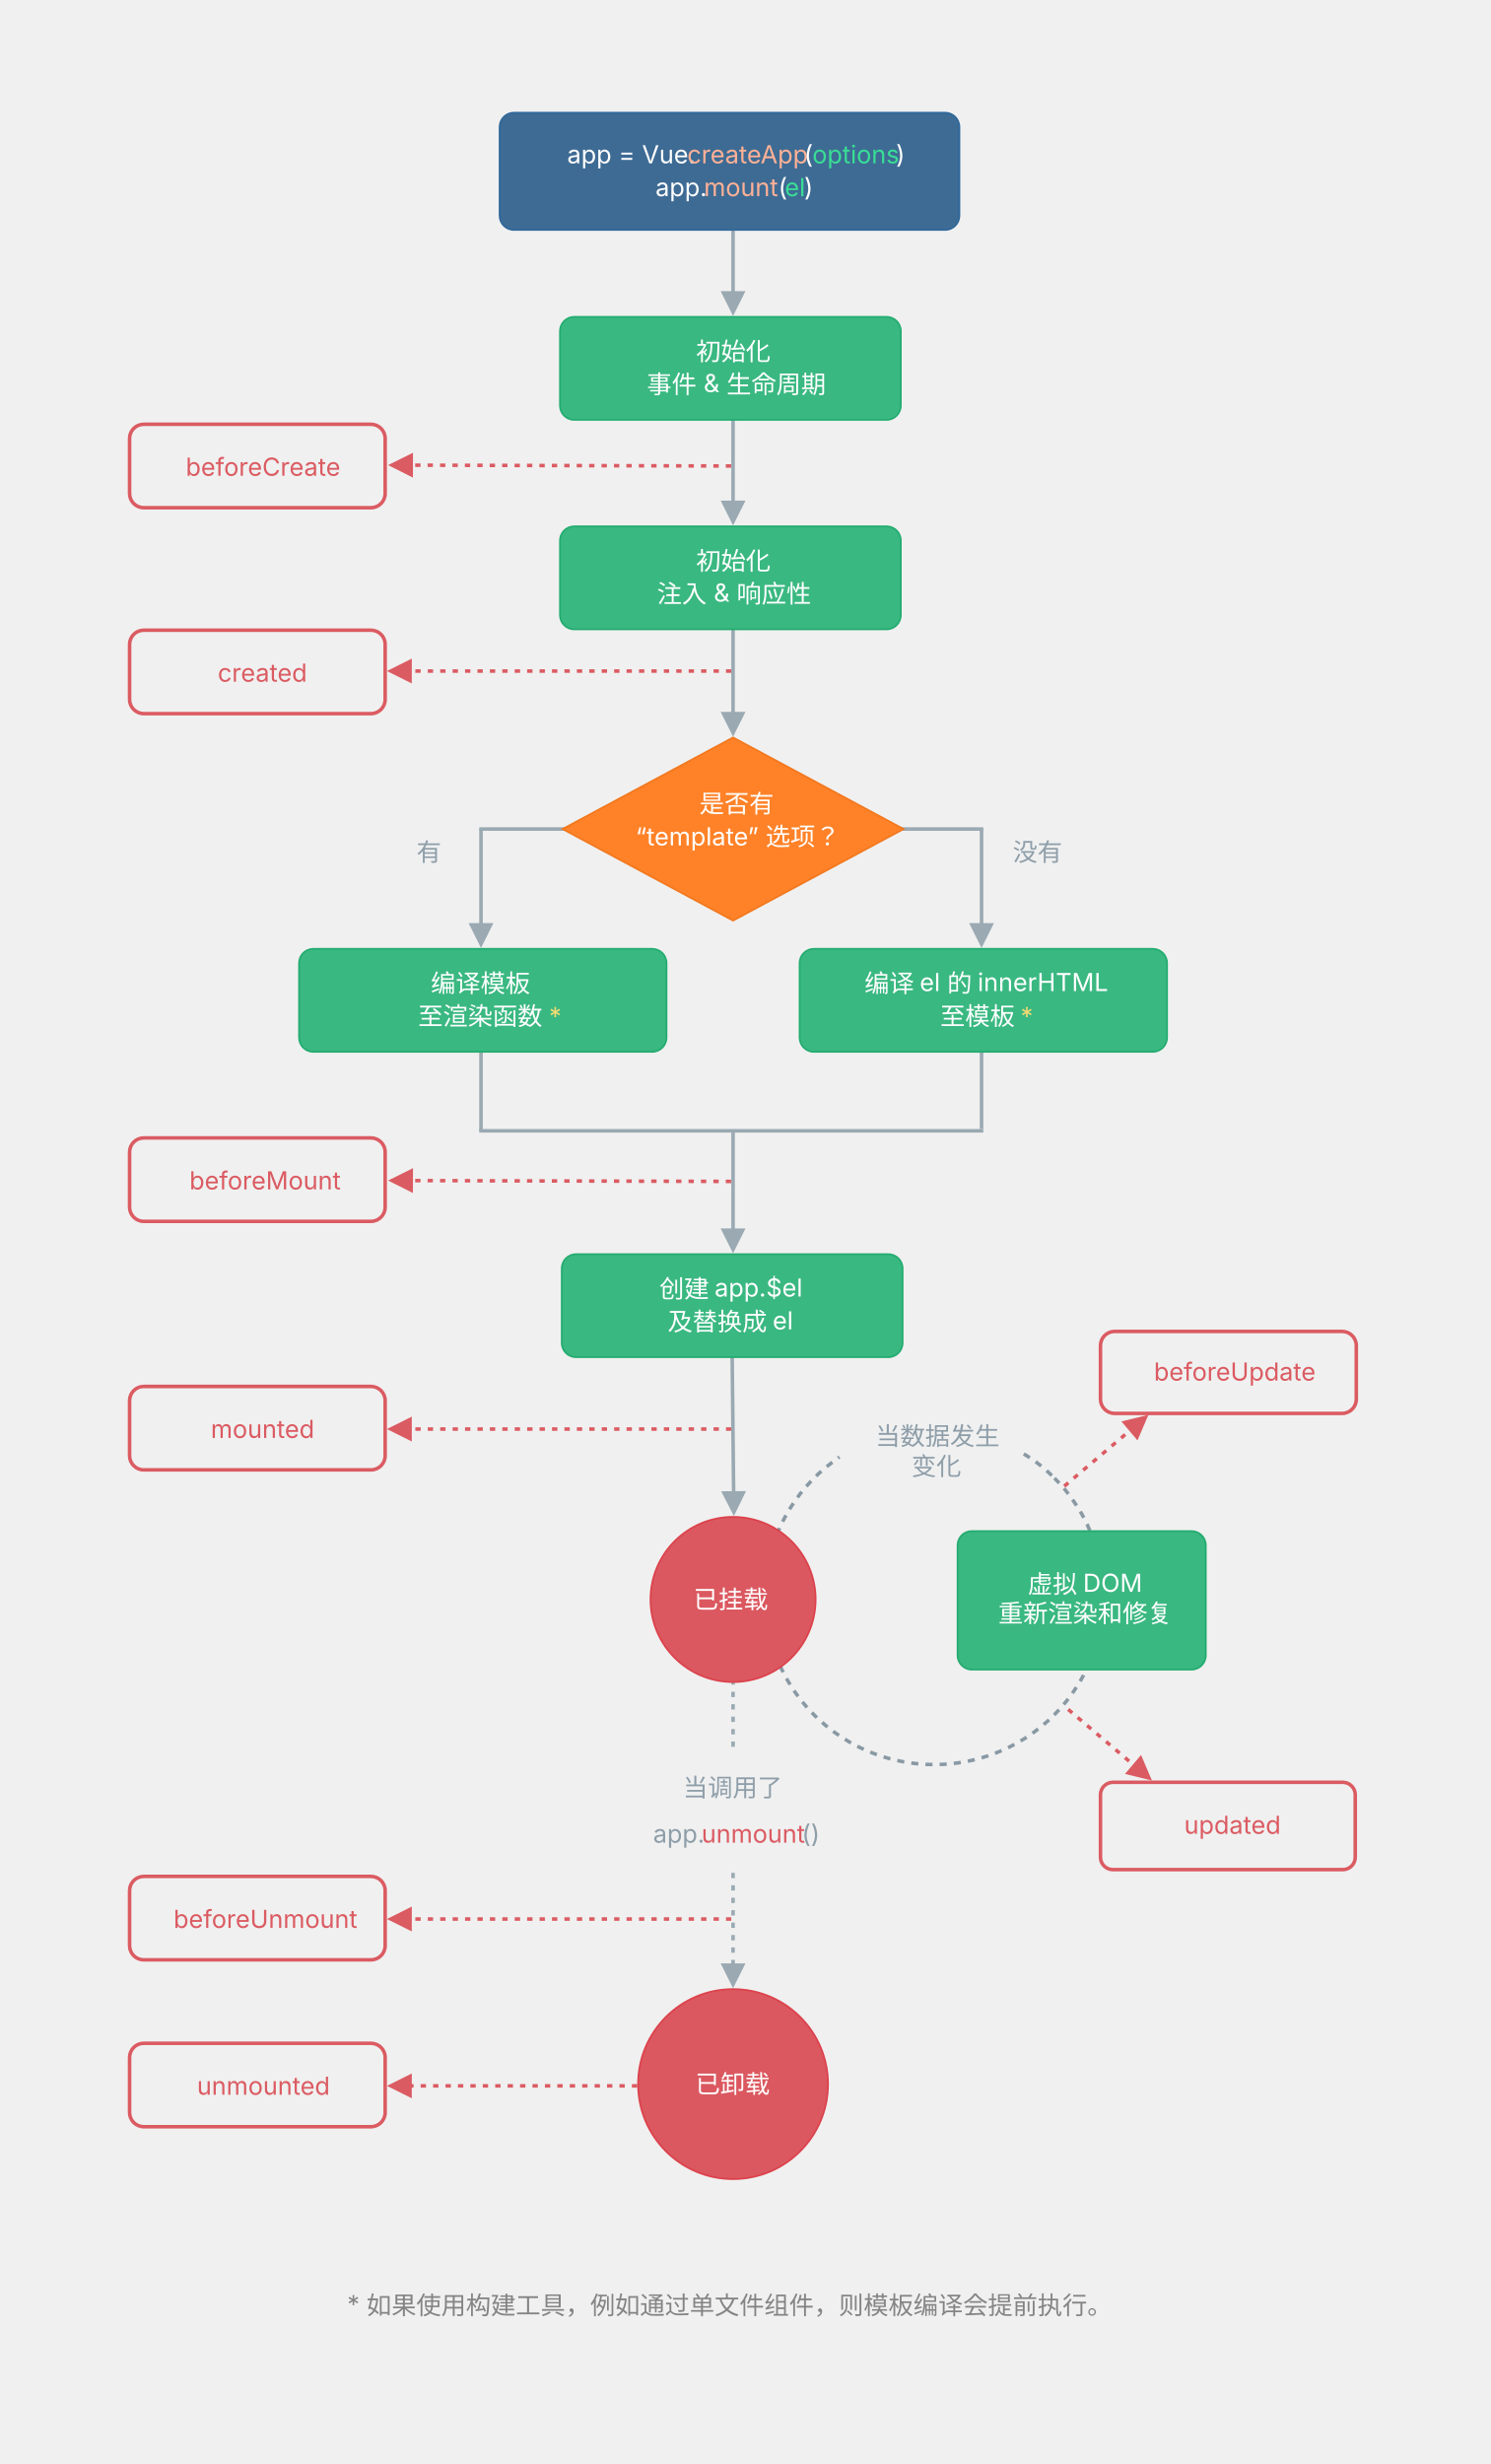
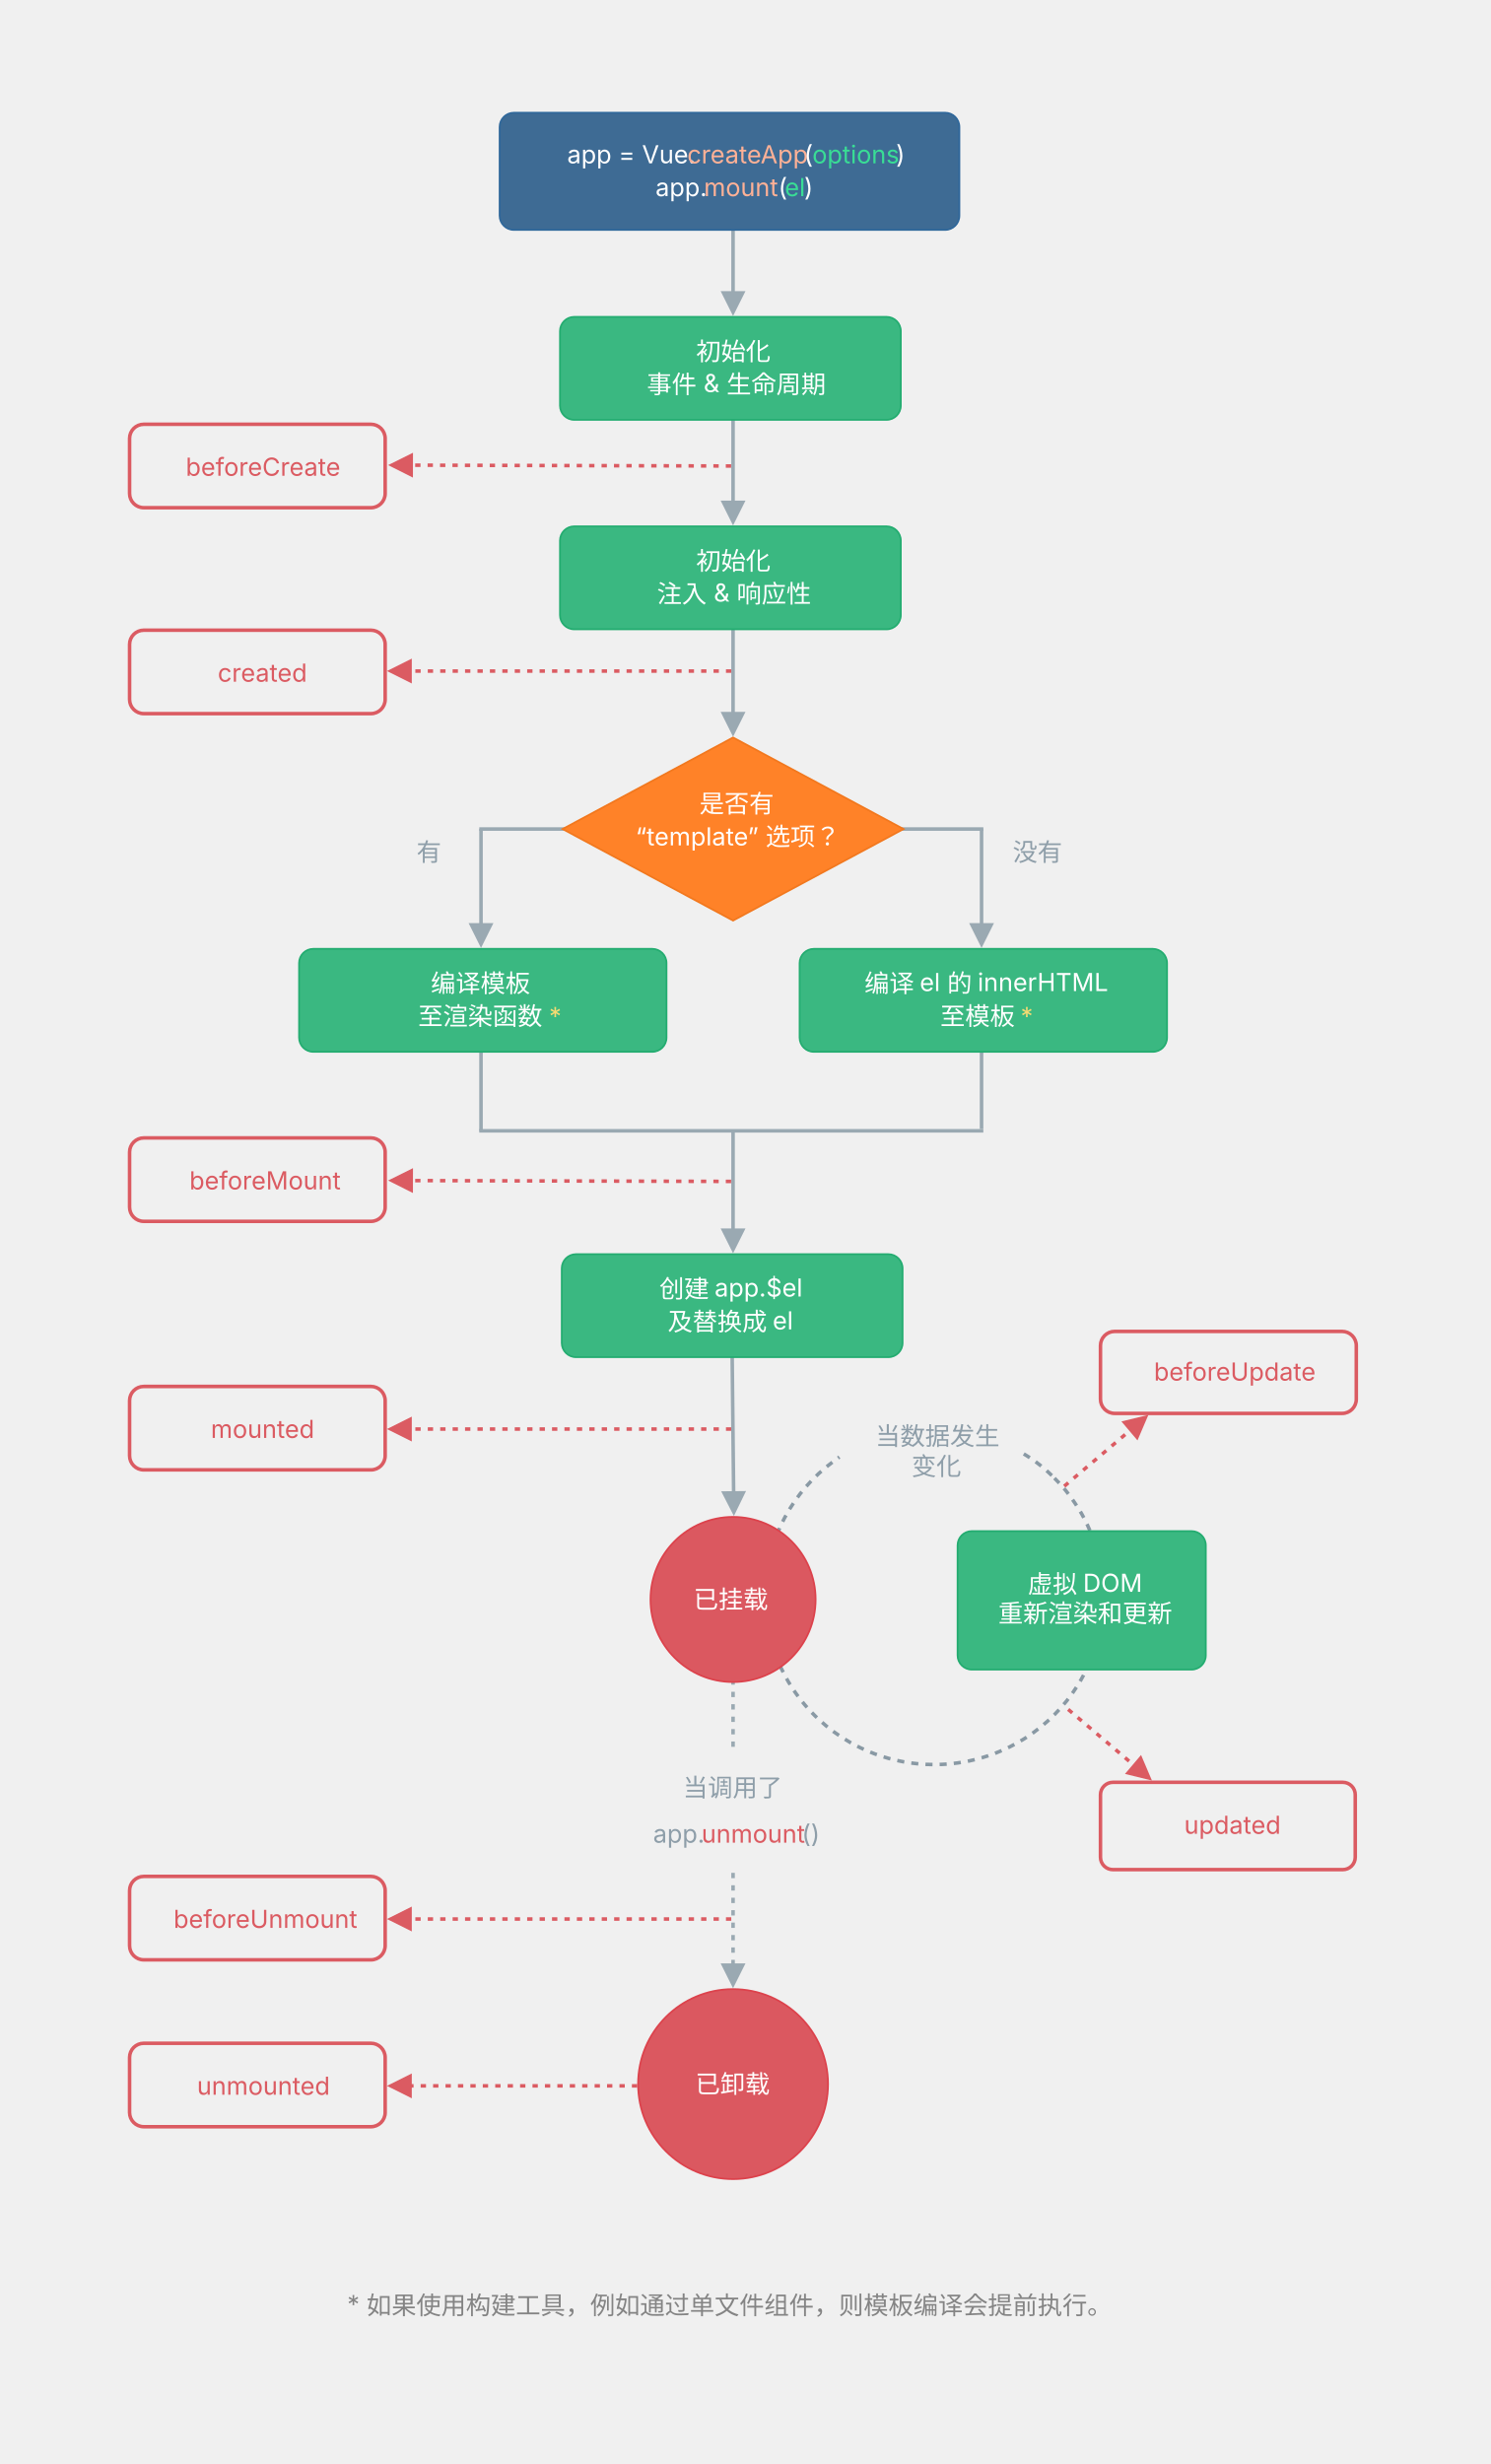
<svg xmlns="http://www.w3.org/2000/svg" width="840" height="1388">
  <g fill="none" fill-rule="evenodd">
    <text font-family="Inter, Roboto, sans-serif" font-size="14" fill="#848484">
      <tspan x="195.593" y="1303">* 如果使用构建工具，例如通过单文件组件，则模板编译会提前执行。</tspan>
    </text>
    <g transform="translate(72 1056)">
      <path d="M160 18v14l-14-7 14-7zm180 6v2h-3v-2h3zm-7 0v2h-3v-2h3zm-7 0v2h-3v-2h3zm-7 0v2h-3v-2h3zm-7 0v2h-3v-2h3zm-7 0v2h-3v-2h3zm-7 0v2h-3v-2h3zm-7 0v2h-3v-2h3zm-7 0v2h-3v-2h3zm-7 0v2h-3v-2h3zm-7 0v2h-3v-2h3zm-7 0v2h-3v-2h3zm-7 0v2h-3v-2h3zm-7 0v2h-3v-2h3zm-7 0v2h-3v-2h3zm-7 0v2h-3v-2h3zm-7 0v2h-3v-2h3zm-7 0v2h-3v-2h3zm-7 0v2h-3v-2h3zm-7 0v2h-3v-2h3zm-7 0v2h-3v-2h3zm-7 0v2h-3v-2h3zm-7 0v2h-3v-2h3zm-7 0v2h-3v-2h3zm-7 0v2h-3v-2h3zm-7 0v2h-3v-2h3z" fill="#DB5B62" fill-rule="nonzero" />
      <rect stroke="#DB5B62" stroke-width="2" x="1" y="1" width="144" height="47" rx="8" />
      <text font-family="Inter, Roboto, sans-serif" font-size="14" fill="#DB5B62">
        <tspan x="25.749" y="30">beforeUnmount</tspan>
      </text>
    </g>
    <path stroke="#9AA9B2" stroke-width="2" fill="#9AA9B2" stroke-linecap="square" stroke-dasharray="1,6" d="M413 947v40" />
    <path d="M414 1104v2h6l-7 14-7-14h6v-2h2zm0-7v3h-2v-3h2zm0-7v3h-2v-3h2zm0-7v3h-2v-3h2zm0-7v3h-2v-3h2zm0-7v3h-2v-3h2zm0-7v3h-2v-3h2zm0-7v3h-2v-3h2z" fill="#9AA9B2" fill-rule="nonzero" />
    <text font-family="Inter, Roboto, sans-serif" font-size="14" transform="translate(355 947)">
      <tspan x="29.766" y="65" fill="#8E9EA9">当调用了</tspan>
      <tspan x="12.973" y="91" fill="#8E9EA9">app.</tspan>
      <tspan x="40.221" y="91" fill="#DB5B62">unmount</tspan>
      <tspan x="96.703" y="91" fill="#8E9EA9">()</tspan>
    </text>
    <g transform="translate(72 238)">
      <path d="M160.676 17.036l-.037 14L146.657 24l14.019-6.964zm176.231 6.459l2 .005 1 .003-.005 2-1-.003-1-.003-1-.002.005-2zm-7-.018l1 .002 1 .003 1 .002-.005 2-1-.002-1-.003-1-.002.005-2zm-7-.019l1 .003 2 .005-.005 2-2-.005-1-.003.005-2zm-7-.018l1 .003 1 .002 1 .003-.005 2-1-.003-1-.002-1-.003.005-2zm-7-.018l2 .005 1 .003-.005 2-1-.003-2-.005.005-2zm-7-.018l1 .002 1 .003 1 .003-.005 2-1-.003-1-.003-1-.002.005-2zm-7-.018l1 .002 1 .003 1 .002-.005 2-1-.002-1-.003-1-.002.005-2zm-7-.019l1 .003 2 .005-.005 2-2-.005-1-.003.005-2zm-7-.018l1 .003 1 .002 1 .003-.005 2-1-.003-1-.002-1-.003.005-2zm-7-.018l2 .005 1 .003-.005 2-1-.003-2-.005.005-2zm-7-.018l1 .002 1 .003 1 .003-.005 2-1-.003-1-.003-1-.002.005-2zm-7-.018l1 .002 1 .003 1 .002-.005 2-1-.002-1-.003-1-.002.005-2zm-7-.019l1 .003 2 .005-.005 2-2-.005-1-.003.005-2zm-7-.018l1 .003 1 .002 1 .003-.005 2-1-.003-1-.002-1-.003.005-2zm-7-.018l2 .005 1 .003-.005 2-1-.003-2-.005.005-2zm-7-.018l1 .002 1 .003 1 .003-.005 2-1-.003-1-.003-1-.002.005-2zm-7-.018l1 .002 1 .003 1 .002-.005 2-1-.002-1-.003-1-.002.005-2zm-7-.019l1 .003 2 .005-.005 2-2-.005-1-.003.005-2zm-7-.018l1 .003 1 .002 1 .003-.005 2-1-.003-1-.002-1-.003.005-2zm-7-.018l2 .005 1 .003-.005 2-1-.003-2-.005.005-2zm-7-.018l1 .002 1 .003 1 .002-.005 2-1-.002-1-.003-1-.002.005-2zm-7-.019l1 .003 1 .003 1 .002-.005 2-1-.002-1-.003-1-.003.005-2zm-7-.018l1 .003 2 .005-.005 2-2-.005-1-.003.005-2zm-7-.018l1 .003 1 .002 1 .003-.005 2-1-.003-1-.002-1-.003.006-2zm-7-.018l2 .005 1 .003-.005 2-1-.003-2-.005.006-2zm-7-.018l1 .002 1 .003 1 .002-.005 2-1-.002-1-.003-1-.002.006-2z" fill="#DB5B62" fill-rule="nonzero" />
      <rect stroke="#DB5B62" stroke-width="2" x="1" y="1" width="144" height="47" rx="8" />
      <text font-family="Inter, Roboto, sans-serif" font-size="14" fill="#DB5B62">
        <tspan x="32.642" y="30">beforeCreate</tspan>
      </text>
    </g>
    <g transform="translate(282 64)">
      <path d="M132 65v35h6l-7 14-7-14h6V65h2z" fill="#9AA9B2" fill-rule="nonzero" />
      <rect stroke="#2F679A" fill="#3E6B94" x="-.5" y="-.5" width="259" height="66" rx="8" />
      <text font-family="Inter, Roboto, sans-serif" font-size="14">
        <tspan x="37.555" y="28" fill="#FFF">app = Vue.</tspan>
        <tspan x="105.156" y="28" fill="#FFB196">createApp</tspan>
        <tspan x="170.976" y="28" fill="#FFF">(</tspan>
        <tspan x="175.638" y="28" fill="#39DD95">options</tspan>
        <tspan x="222.783" y="28" fill="#FFF">)</tspan>
        <tspan x="87.311" y="46.5" fill="#FFF">app.</tspan>
        <tspan x="114.559" y="46.5" fill="#FFB196">mount</tspan>
        <tspan x="156.469" y="46.5" fill="#FFF">(</tspan>
        <tspan x="160.131" y="46.5" fill="#39DD95">el</tspan>
        <tspan x="171.027" y="46.5" fill="#FFF">)</tspan>
      </text>
    </g>
    <path d="M272 467v53h6l-7 14-7-14h6v-53h2zM554 467v53h6l-7 14-7-14h6v-53h2z" fill="#9AA9B2" fill-rule="nonzero" />
    <path d="M553.025 467.004h-282" stroke="#9AA9B2" stroke-width="2" fill="#9AA9B2" stroke-linecap="square" />
    <g fill="#9AA9B2">
      <path stroke="#9AA9B2" stroke-width="2" stroke-linecap="square" d="M271 636v-43M553 635v-42" />
      <path d="M413 706l7-14h-6v-55h-2v55h-6l7 14z" fill-rule="nonzero" />
      <path stroke="#9AA9B2" stroke-width="2" stroke-linecap="square" d="M553 637H271" />
    </g>
    <g transform="translate(169 535)">
      <rect stroke="#23AC70" fill="#3AB881" x="-.5" y="-.5" width="207" height="58" rx="8" />
      <text font-family="Inter, Roboto, sans-serif" font-size="14">
        <tspan x="73.695" y="23.918" fill="#FFF">编译模板</tspan>
        <tspan x="66.568" y="42.418" fill="#FFF">至渲染函数</tspan>
        <tspan x="140.312" y="42.418" fill="#F6DA72">*</tspan>
      </text>
    </g>
    <g transform="translate(451 535)">
      <rect stroke="#23AC70" fill="#3AB881" x="-.5" y="-.5" width="207" height="58" rx="8" />
      <text font-family="Inter, Roboto, sans-serif" font-size="14">
        <tspan x="36.016" y="23.918" fill="#FFF">编译 el 的 innerHTML</tspan>
        <tspan x="78.727" y="42.418" fill="#FFF">至模板</tspan>
        <tspan x="123.989" y="42.418" fill="#F6DA72">*</tspan>
      </text>
    </g>
    <path d="M413 415.433L509.057 467 413 518.567 316.943 467 413 415.433z" stroke="#F2781E" fill="#FF8228" />
    <text font-family="Inter, Roboto, sans-serif" font-size="14" fill="#FFF" transform="translate(320 420)">
      <tspan x="74.052" y="37.727">是否有</tspan>
      <tspan x="38.08" y="56.227">“template” 选项？</tspan>
    </text>
    <text font-family="Inter, Roboto, sans-serif" font-size="14" fill="#8E9EA9" transform="translate(169 416)">
      <tspan x="65.662" y="69">有</tspan>
    </text>
    <text font-family="Inter, Roboto, sans-serif" font-size="14" fill="#8E9EA9" transform="translate(169 416)">
      <tspan x="401.5" y="69">没有</tspan>
    </text>
    <g transform="translate(72 354)">
      <path d="M160 17v14l-14-7 14-7zm180 6v2h-3v-2h3zm-7 0v2h-3v-2h3zm-7 0v2h-3v-2h3zm-7 0v2h-3v-2h3zm-7 0v2h-3v-2h3zm-7 0v2h-3v-2h3zm-7 0v2h-3v-2h3zm-7 0v2h-3v-2h3zm-7 0v2h-3v-2h3zm-7 0v2h-3v-2h3zm-7 0v2h-3v-2h3zm-7 0v2h-3v-2h3zm-7 0v2h-3v-2h3zm-7 0v2h-3v-2h3zm-7 0v2h-3v-2h3zm-7 0v2h-3v-2h3zm-7 0v2h-3v-2h3zm-7 0v2h-3v-2h3zm-7 0v2h-3v-2h3zm-7 0v2h-3v-2h3zm-7 0v2h-3v-2h3zm-7 0v2h-3v-2h3zm-7 0v2h-3v-2h3zm-7 0v2h-3v-2h3zm-7 0v2h-3v-2h3zm-7 0v2h-3v-2h3z" fill="#DB5B62" fill-rule="nonzero" />
      <rect stroke="#DB5B62" stroke-width="2" x="1" y="1" width="144" height="47" rx="8" />
      <text font-family="Inter, Roboto, sans-serif" font-size="14" fill="#DB5B62">
        <tspan x="50.652" y="30">created</tspan>
      </text>
    </g>
    <g transform="translate(72 640)">
      <path d="M160.676 18.036l-.037 14L146.657 25l14.019-6.964zm176.231 6.459l2 .005 1 .003-.005 2-1-.003-1-.003-1-.002.005-2zm-7-.018l1 .002 1 .003 1 .002-.005 2-1-.002-1-.003-1-.002.005-2zm-7-.019l1 .003 2 .005-.005 2-2-.005-1-.003.005-2zm-7-.018l1 .003 1 .002 1 .003-.005 2-1-.003-1-.002-1-.003.005-2zm-7-.018l2 .005 1 .003-.005 2-1-.003-2-.005.005-2zm-7-.018l1 .002 1 .003 1 .003-.005 2-1-.003-1-.003-1-.002.005-2zm-7-.018l1 .002 1 .003 1 .002-.005 2-1-.002-1-.003-1-.002.005-2zm-7-.019l1 .003 2 .005-.005 2-2-.005-1-.003.005-2zm-7-.018l1 .003 1 .002 1 .003-.005 2-1-.003-1-.002-1-.003.005-2zm-7-.018l2 .005 1 .003-.005 2-1-.003-2-.005.005-2zm-7-.018l1 .002 1 .003 1 .003-.005 2-1-.003-1-.003-1-.002.005-2zm-7-.018l1 .002 1 .003 1 .002-.005 2-1-.002-1-.003-1-.002.005-2zm-7-.019l1 .003 2 .005-.005 2-2-.005-1-.003.005-2zm-7-.018l1 .003 1 .002 1 .003-.005 2-1-.003-1-.002-1-.003.005-2zm-7-.018l2 .005 1 .003-.005 2-1-.003-2-.005.005-2zm-7-.018l1 .002 1 .003 1 .003-.005 2-1-.003-1-.003-1-.002.005-2zm-7-.018l1 .002 1 .003 1 .002-.005 2-1-.002-1-.003-1-.002.005-2zm-7-.019l1 .003 2 .005-.005 2-2-.005-1-.003.005-2zm-7-.018l1 .003 1 .002 1 .003-.005 2-1-.003-1-.002-1-.003.005-2zm-7-.018l2 .005 1 .003-.005 2-1-.003-2-.005.005-2zm-7-.018l1 .002 1 .003 1 .002-.005 2-1-.002-1-.003-1-.002.005-2zm-7-.019l1 .003 1 .003 1 .002-.005 2-1-.002-1-.003-1-.003.005-2zm-7-.018l1 .003 2 .005-.005 2-2-.005-1-.003.005-2zm-7-.018l1 .003 1 .002 1 .003-.005 2-1-.003-1-.002-1-.003.006-2zm-7-.018l2 .005 1 .003-.005 2-1-.003-2-.005.006-2zm-7-.018l1 .002 1 .003 1 .002-.005 2-1-.002-1-.003-1-.002.006-2z" fill="#DB5B62" fill-rule="nonzero" />
      <rect stroke="#DB5B62" stroke-width="2" x="1" y="1" width="144" height="47" rx="8" />
      <text font-family="Inter, Roboto, sans-serif" font-size="14" fill="#DB5B62">
        <tspan x="34.697" y="30">beforeMount</tspan>
      </text>
    </g>
    <g transform="translate(72 780)">
      <path d="M160 18v14l-14-7 14-7zm180 6v2h-3v-2h3zm-7 0v2h-3v-2h3zm-7 0v2h-3v-2h3zm-7 0v2h-3v-2h3zm-7 0v2h-3v-2h3zm-7 0v2h-3v-2h3zm-7 0v2h-3v-2h3zm-7 0v2h-3v-2h3zm-7 0v2h-3v-2h3zm-7 0v2h-3v-2h3zm-7 0v2h-3v-2h3zm-7 0v2h-3v-2h3zm-7 0v2h-3v-2h3zm-7 0v2h-3v-2h3zm-7 0v2h-3v-2h3zm-7 0v2h-3v-2h3zm-7 0v2h-3v-2h3zm-7 0v2h-3v-2h3zm-7 0v2h-3v-2h3zm-7 0v2h-3v-2h3zm-7 0v2h-3v-2h3zm-7 0v2h-3v-2h3zm-7 0v2h-3v-2h3zm-7 0v2h-3v-2h3zm-7 0v2h-3v-2h3zm-7 0v2h-3v-2h3z" fill="#DB5B62" fill-rule="nonzero" />
      <rect stroke="#DB5B62" stroke-width="2" x="1" y="1" width="144" height="47" rx="8" />
      <text font-family="Inter, Roboto, sans-serif" font-size="14" fill="#DB5B62">
        <tspan x="46.759" y="30">mounted</tspan>
      </text>
    </g>
    <g transform="translate(72 1150)">
      <path d="M160 18v6h1v2h-1v6l-14-7 14-7zm127 6v2h-3v-2h3zm-7 0v2h-3v-2h3zm-7 0v2h-3v-2h3zm-7 0v2h-3v-2h3zm-7 0v2h-3v-2h3zm-7 0v2h-3v-2h3zm-7 0v2h-3v-2h3zm-7 0v2h-3v-2h3zm-7 0v2h-3v-2h3zm-7 0v2h-3v-2h3zm-7 0v2h-3v-2h3zm-7 0v2h-3v-2h3zm-7 0v2h-3v-2h3zm-7 0v2h-3v-2h3zm-7 0v2h-3v-2h3zm-7 0v2h-3v-2h3zm-7 0v2h-3v-2h3zm-7 0v2h-3v-2h3z" fill="#DB5B62" fill-rule="nonzero" />
      <rect stroke="#DB5B62" stroke-width="2" x="1" y="1" width="144" height="47" rx="8" />
      <text font-family="Inter, Roboto, sans-serif" font-size="14" fill="#DB5B62">
        <tspan x="38.973" y="30">unmounted</tspan>
      </text>
    </g>
    <g>
      <g transform="translate(599 749)">
        <path d="M2.23 85.505l1.294 1.525-.763.647-1.525 1.293-1.294-1.525.763-.647 1.525-1.293zm5.339-4.528l1.293 1.525-.762.647-.763.647-.763.647-1.293-1.526 1.525-1.293.763-.647zm5.339-4.527l1.293 1.525-1.525 1.293-.763.647-1.293-1.525.762-.647.763-.647.763-.646zm5.338-4.528l1.294 1.525-.763.647-.763.647-.762.647-1.294-1.526.763-.646 1.525-1.294zm5.339-4.528l1.293 1.526-.762.647-.763.646-.763.647-1.293-1.525.763-.647.762-.647.763-.647zm5.339-4.527l1.293 1.525-.763.647-.762.647-.763.647-1.293-1.526.762-.647.763-.646.763-.647zM48 48l-6.15 14.394-9.055-10.678L48 48zM34.262 58.34l1.294 1.525-.763.646-1.525 1.294-1.294-1.525.763-.647.763-.647.762-.647z" fill="#DB5B62" fill-rule="nonzero" />
        <rect stroke="#DB5B62" stroke-width="2" x="21" y="1" width="144.127" height="46.184" rx="8" />
        <text font-family="Inter, Roboto, sans-serif" font-size="14" fill="#DB5B62">
          <tspan x="51.101" y="28.678">beforeUpdate</tspan>
        </text>
      </g>
      <path d="M642.86 988.602L649 1003l-15.203-3.726 9.062-10.672zm-8.378.759l.763.647.762.647.762.648-1.294 1.524-.763-.647-.762-.647-.762-.648 1.294-1.524zm-5.335-4.53l.762.646.762.648.762.647-1.294 1.524-.762-.647-.763-.647-.762-.647 1.295-1.525zm-5.336-4.532l.762.648.762.647.762.647-1.294 1.525-1.525-1.295-.762-.647 1.295-1.525zm-5.336-4.53l.762.647.762.647.763.647-1.295 1.525-.762-.647-1.525-1.295 1.295-1.525zm-5.336-4.531l.762.647.762.647.763.647-1.295 1.525-.762-.647-1.525-1.295 1.295-1.524zm-5.336-4.531l.762.647 1.525 1.295-1.295 1.524-.762-.647-.762-.647-.763-.648 1.295-1.524zm-5.336-4.531l.762.647.763.648.762.647-1.295 1.524-.762-.647-.762-.647-.762-.647 1.294-1.525z" fill="#DB5B62" fill-rule="nonzero" />
      <path d="M756.536 1004c1.933 0 3.683.784 4.95 2.05a6.978 6.978 0 012.05 4.95h0v35.184a6.978 6.978 0 01-2.05 4.95 6.978 6.978 0 01-4.95 2.05h0H627a6.978 6.978 0 01-4.95-2.05 6.978 6.978 0 01-2.05-4.95h0V1011c0-1.933.784-3.683 2.05-4.95A6.978 6.978 0 01627 1004h0z" stroke="#DB5B62" stroke-width="2" />
      <text font-family="Inter, Roboto, sans-serif" font-size="14" fill="#DB5B62" transform="translate(602 963)">
        <tspan x="65.132" y="70">updated</tspan>
      </text>
      <path d="M576.785 819c6.682 3.957 12.71 8.832 18.01 14.411l-.703-.736a83.825 83.825 0 0111.52 14.047c10.695 15.46 15.754 34.304 15.367 53.281.07 17.046-4.313 34.254-13.882 49.473-7.685 12.222-17.717 22.1-29.152 29.418l-1.07.675-.693.426a94.715 94.715 0 01-15.257 7.538l-.975.373-.28.103a95.235 95.235 0 01-27.074 5.78l-.258.015-.363.024-.956.051-.709.032a95.312 95.312 0 01-33.803-4.646 94.877 94.877 0 01-15.537-6.65l-.258-.141a70.875 70.875 0 01-.93-.51l-.99-.557-.191-.112a94.409 94.409 0 01-17.315-12.745 94.131 94.131 0 01-14.775-17.444 93.788 93.788 0 01-8.463-16.035l-.38-.935-.112-.289a93.703 93.703 0 01-6.539-32.83 93.654 93.654 0 013.885-28.58l.39-1.275a93.671 93.671 0 016.442-15.556l.227-.428c.14-.265.281-.529.424-.792 6.422-11.869 15.501-22.55 27.089-31.1l.812-.593 2.62-1.936" stroke="#8999A4" stroke-width="2" stroke-dasharray="4" />
      <g transform="translate(519 863)">
        <rect stroke="#23AC70" fill="#3AB881" x="20.5" y="-.5" width="139.833" height="78" rx="8" />
        <text font-family="Inter, Roboto, sans-serif" font-size="14" fill="#FFF">
          <tspan x="60.006" y="34.333">虚拟 DOM</tspan>
-           <tspan x="43.424" y="50.833">重新渲染和修复</tspan>
+           <tspan x="43.424" y="50.833">重新渲染和更新</tspan>
        </text>
      </g>
      <text font-family="Inter, Roboto, sans-serif" font-size="14" fill="#8E9EA9" transform="translate(431 749)">
        <tspan x="62.197" y="65">当数据发生</tspan>
        <tspan x="82.535" y="82">变化</tspan>
      </text>
    </g>
    <g transform="translate(316 179)">
      <path d="M98 57v46h6l-7 14-7-14h6V57h2z" fill="#9AA9B2" fill-rule="nonzero" />
      <rect stroke="#23AC70" fill="#3AB881" x="-.5" y="-.5" width="192" height="58" rx="8" />
      <text font-family="Inter, Roboto, sans-serif" font-size="14" fill="#FFF">
        <tspan x="76.162" y="24">初始化</tspan>
        <tspan x="48.421" y="42.5">事件 &amp; 生命周期</tspan>
      </text>
    </g>
    <g transform="translate(316 297)">
      <path d="M98 57v47h6l-7 14-7-14h6V57h2z" fill="#9AA9B2" fill-rule="nonzero" />
      <rect stroke="#23AC70" fill="#3AB881" x="-.5" y="-.5" width="192" height="58" rx="8" />
      <text font-family="Inter, Roboto, sans-serif" font-size="14" fill="#FFF">
        <tspan x="76.162" y="24">初始化</tspan>
        <tspan x="54.142" y="42.5">注入 &amp; 响应性 </tspan>
      </text>
    </g>
    <g transform="translate(317 707)">
      <path d="M96.494 56.399l.01 1 .81 75.583 6-.064-6.85 14.074-7.15-13.924 6-.064-.81-75.584-.01-1 2-.021z" fill="#9AA9B2" fill-rule="nonzero" />
      <rect stroke="#23AC70" fill="#3AB881" x="-.5" y="-.5" width="192" height="58" rx="8" />
      <text font-family="Inter, Roboto, sans-serif" font-size="14" fill="#FFF">
        <tspan x="54.456" y="24">创建 app.$el</tspan>
        <tspan x="59.148" y="42.5">及替换成 el</tspan>
      </text>
    </g>
    <g transform="translate(367 855)">
      <circle stroke="#DC424C" fill="#DB5860" cx="46" cy="46" r="46.5" />
      <text font-family="Inter, Roboto, sans-serif" font-size="14" fill="#FFF">
        <tspan x="23.759" y="51">已挂载</tspan>
      </text>
    </g>
    <g transform="translate(360 1121)">
      <circle stroke="#DC424C" fill="#DB5860" cx="53" cy="53" r="53.5" />
      <text font-family="Inter, Roboto, sans-serif" font-size="14" fill="#FFF">
        <tspan x="31.759" y="58">已卸载</tspan>
      </text>
    </g>
  </g>
</svg>
